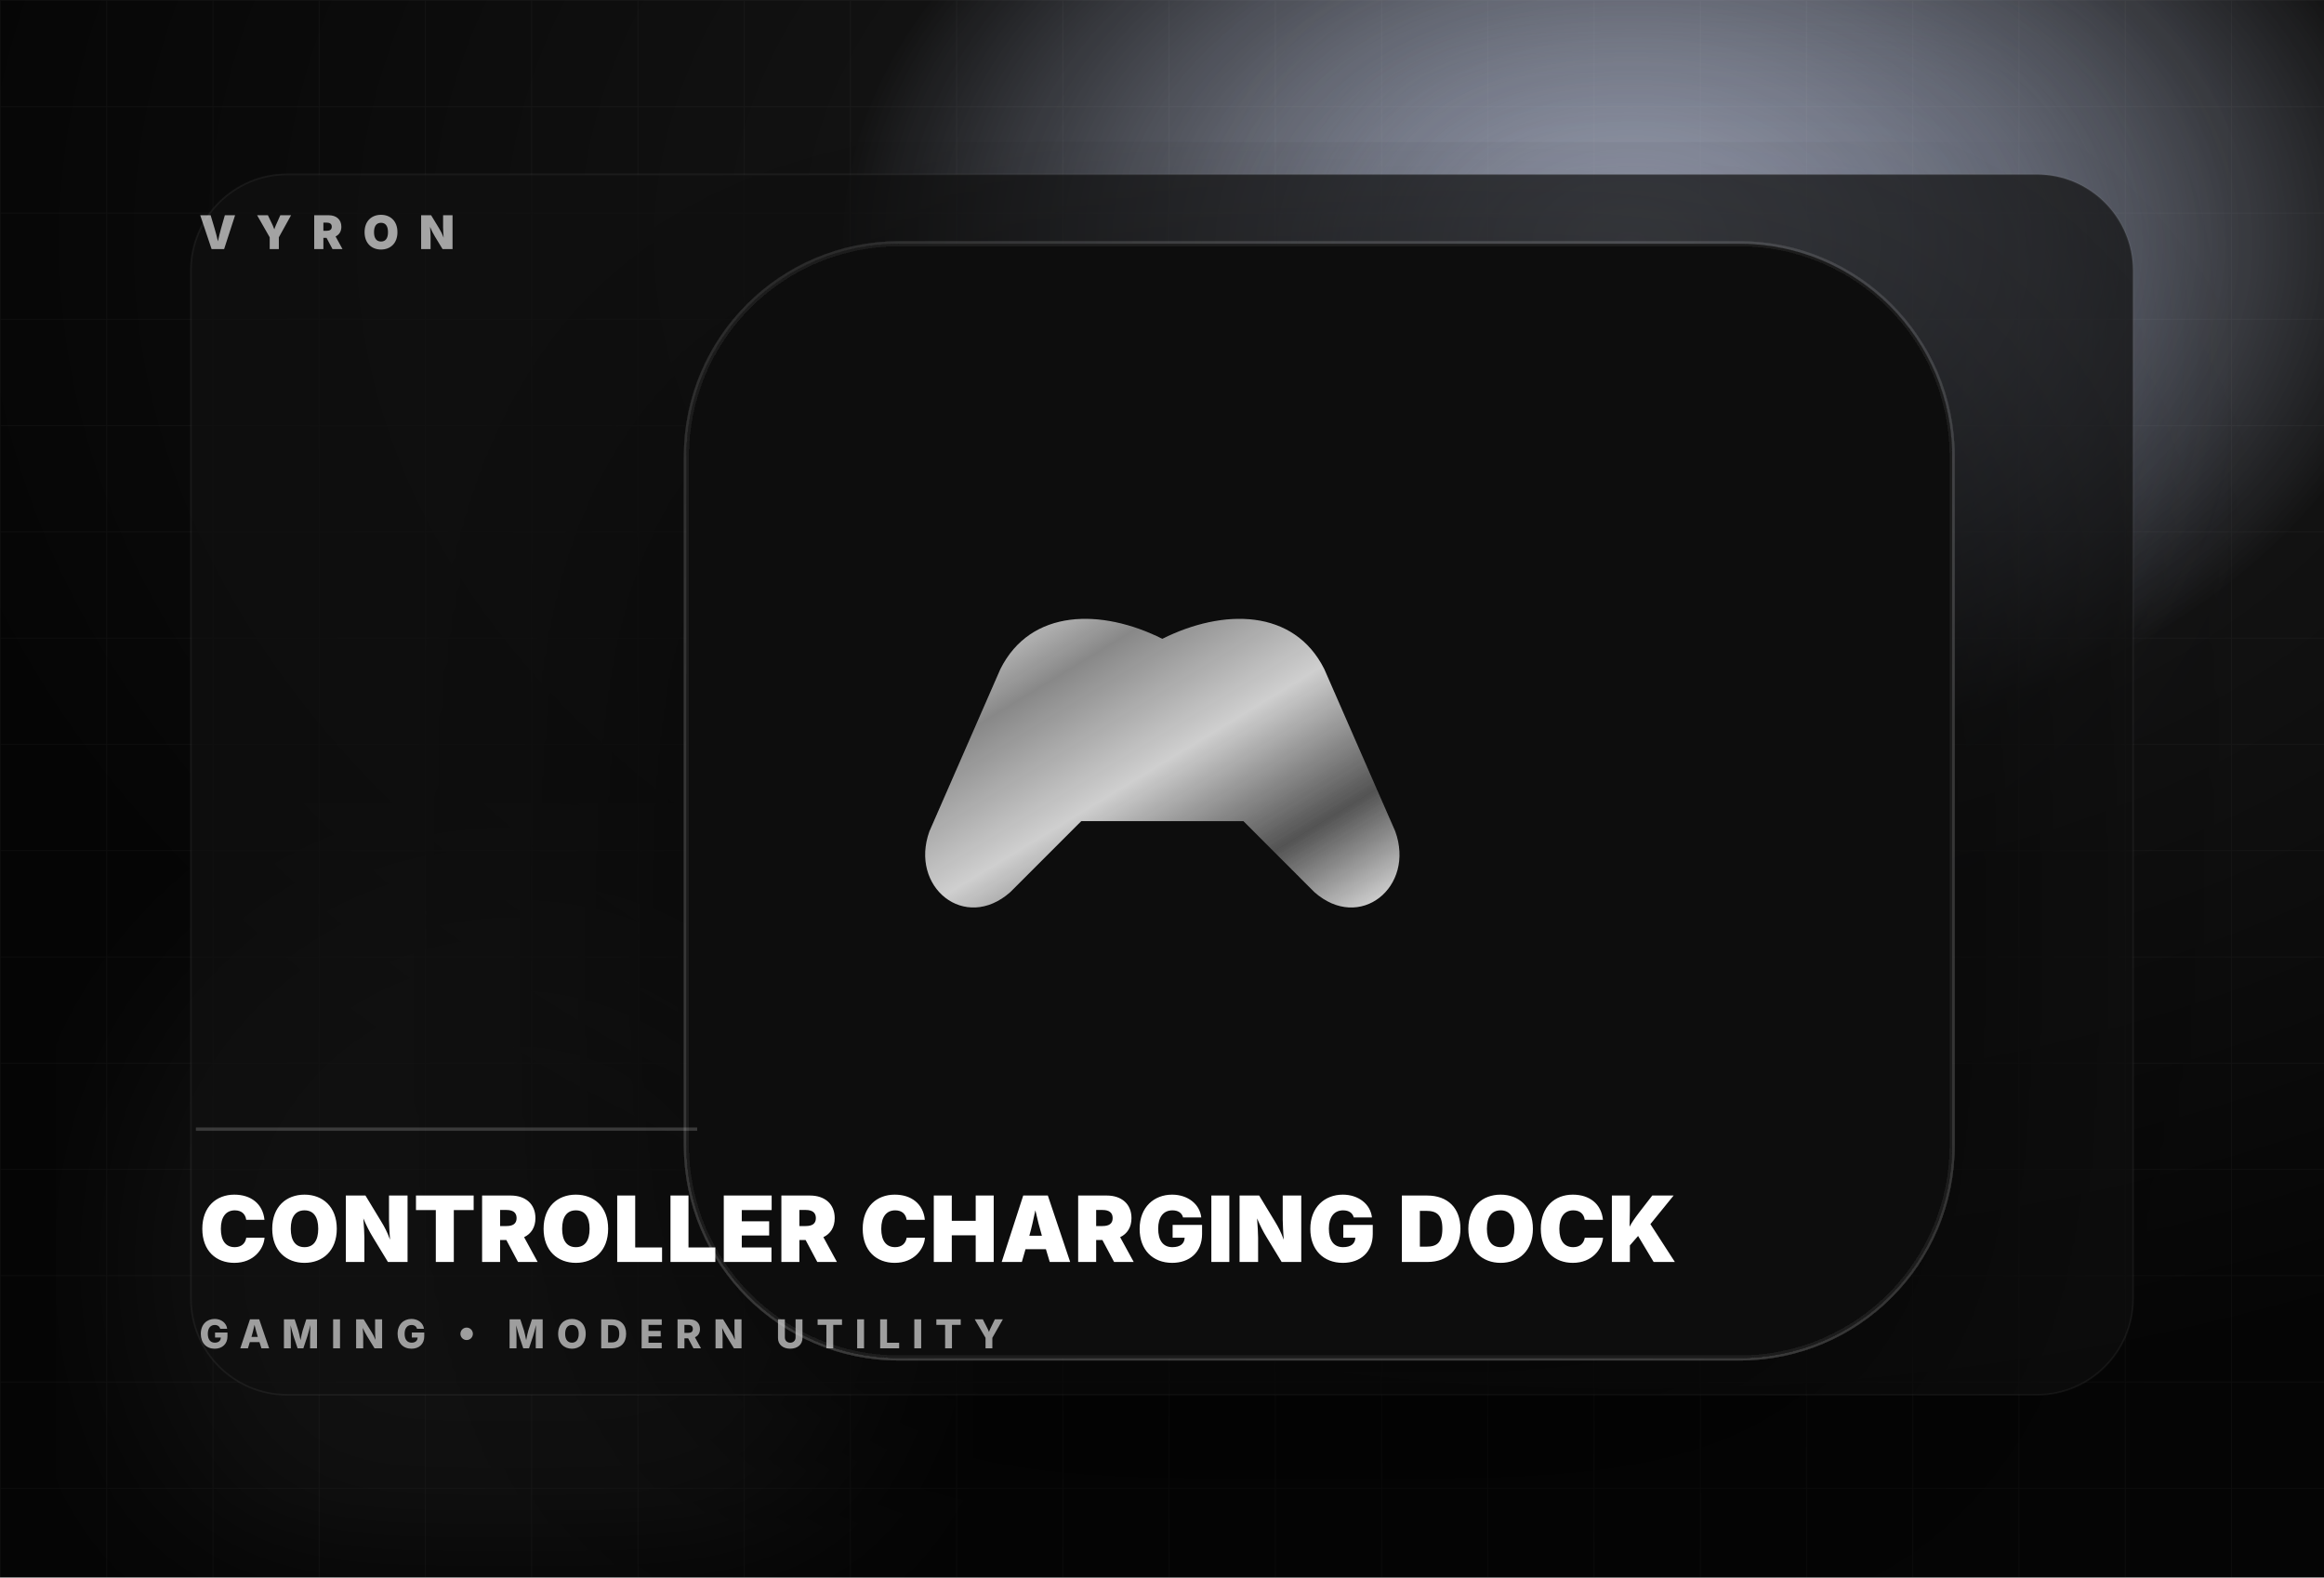
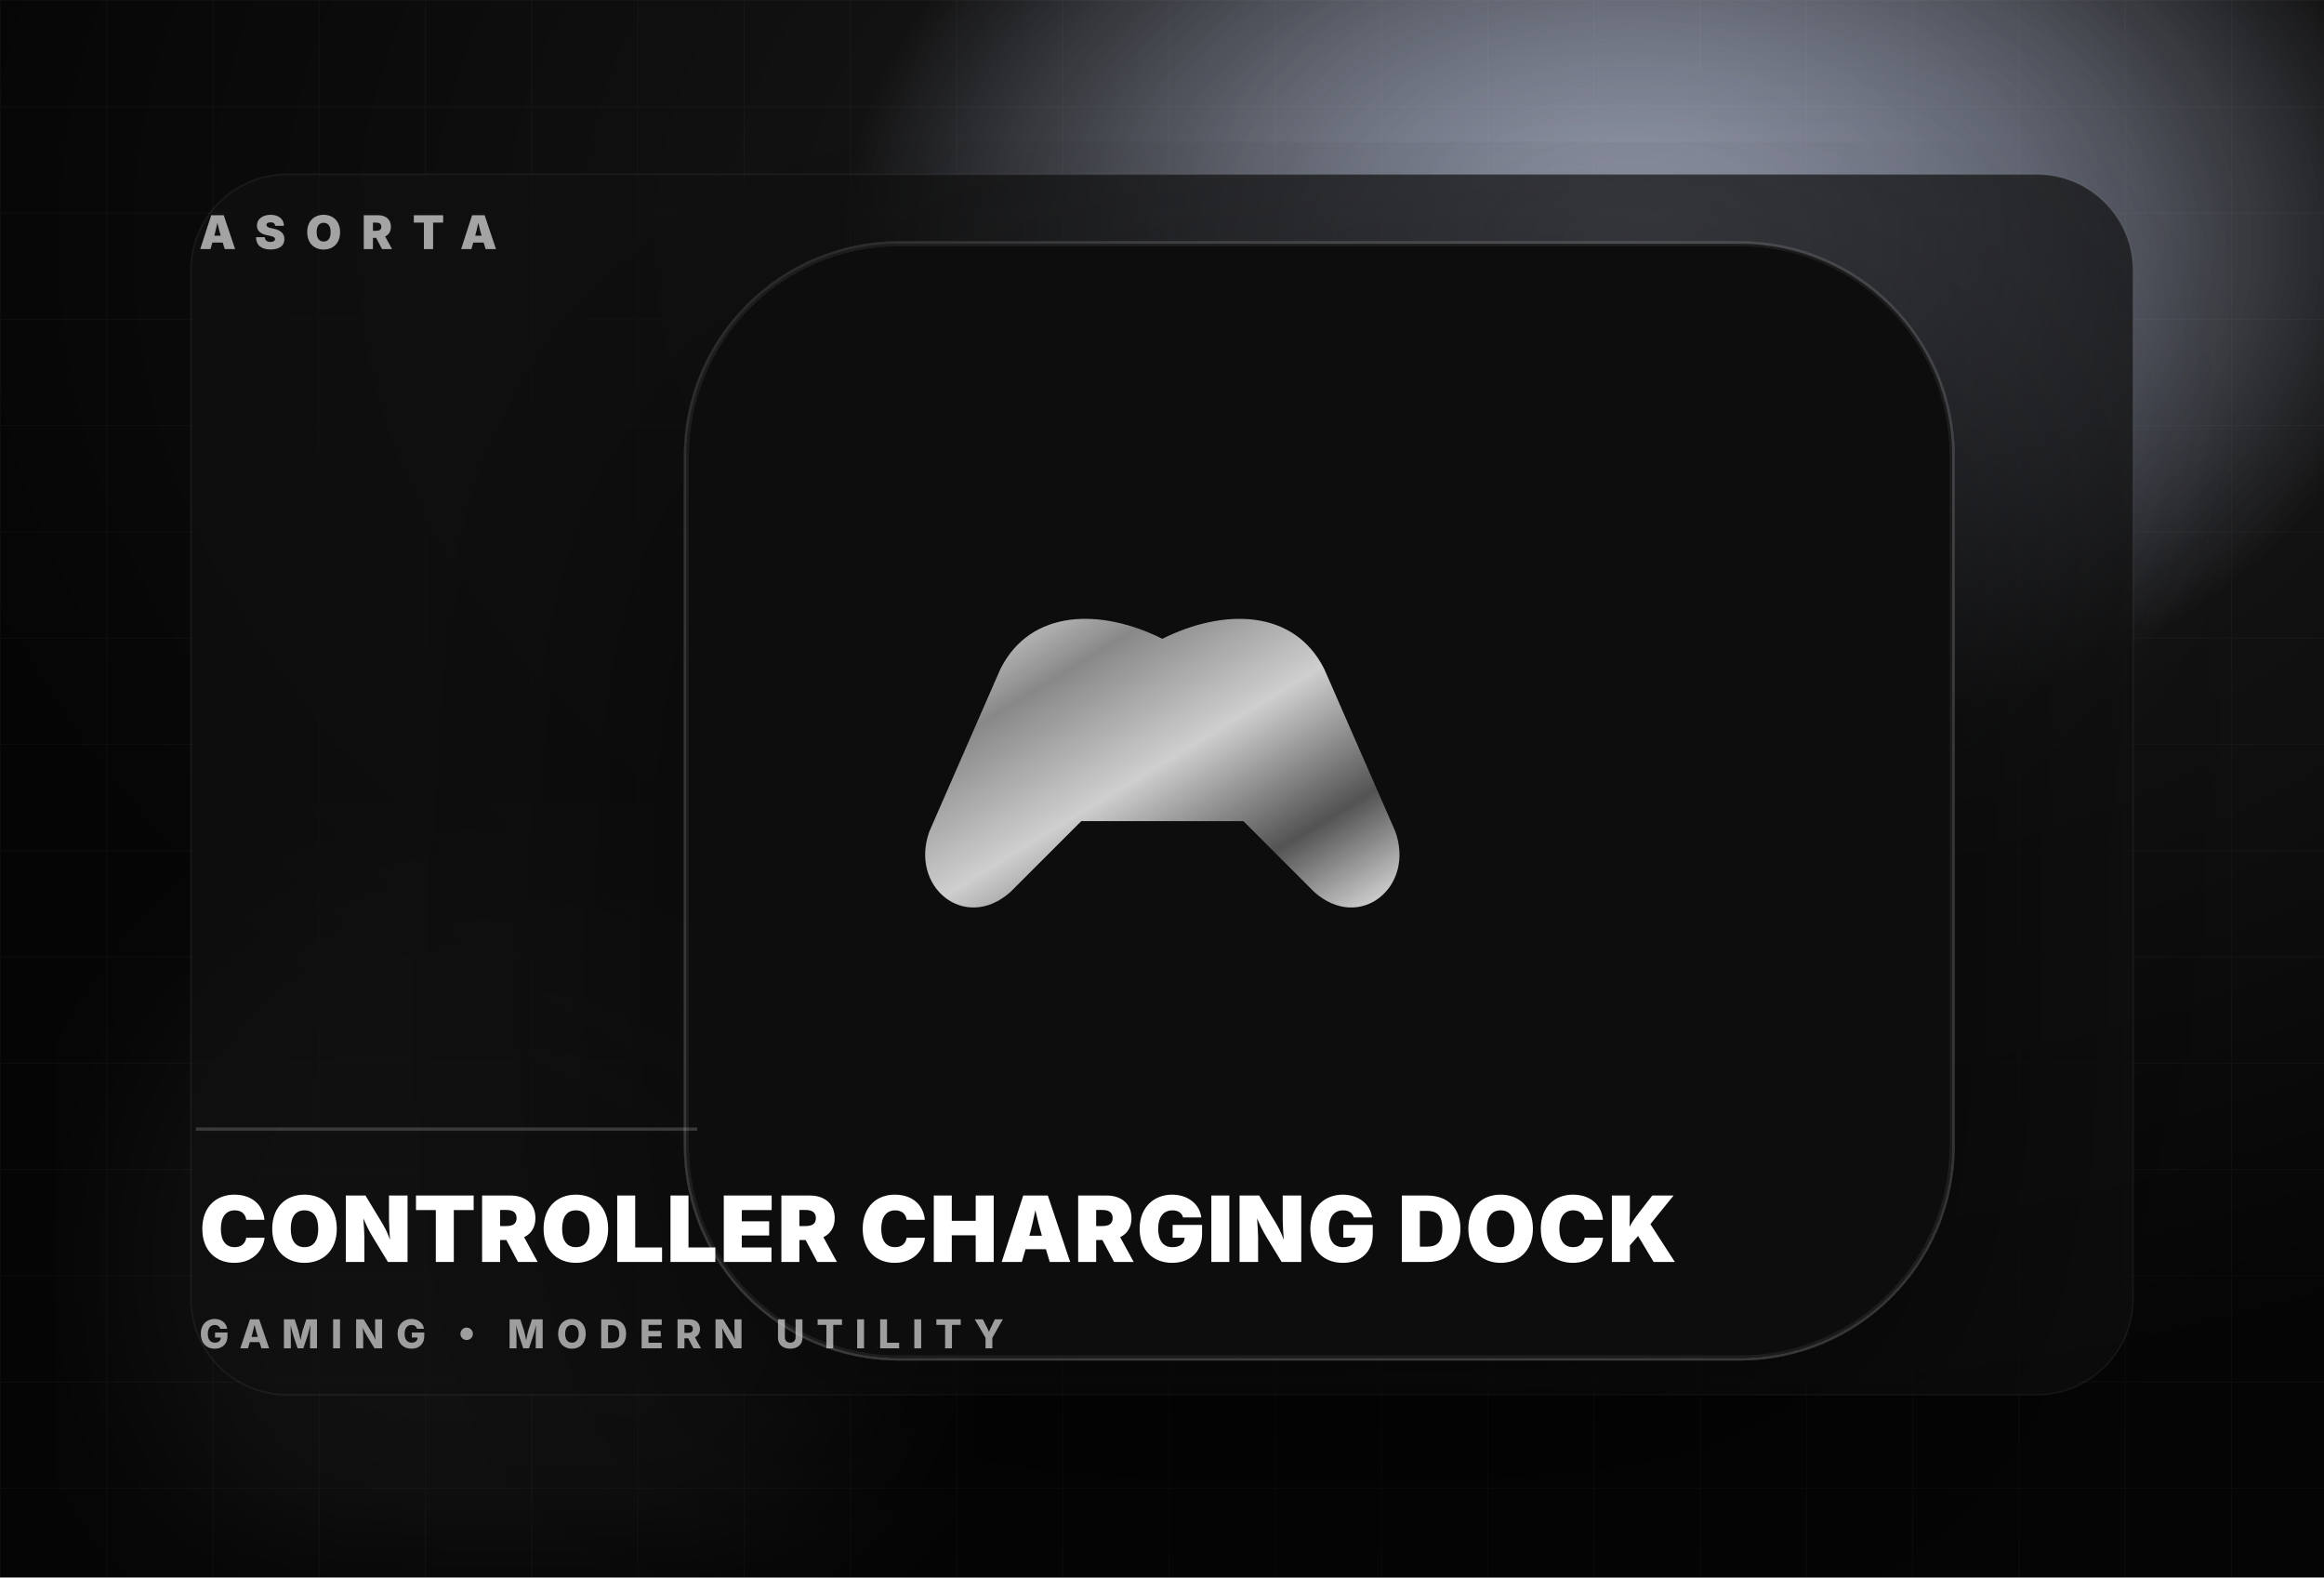
<svg xmlns="http://www.w3.org/2000/svg" width="1400" height="950" viewBox="0 0 1400 950">
  <defs>
    <radialGradient id="g1" cx="70%" cy="15%" r="75%">
      <stop offset="0" stop-color="#626B86" stop-opacity="0.55" />
      <stop offset="0.45" stop-color="#121212" />
      <stop offset="1" stop-color="#050505" />
    </radialGradient>
    <linearGradient id="metal" x1="0" y1="0" x2="1" y2="1">
      <stop offset="0" stop-color="#f2f2f2" />
      <stop offset="0.24" stop-color="#8e8e8e" />
      <stop offset="0.5" stop-color="#d8d8d8" />
      <stop offset="0.77" stop-color="#565656" />
      <stop offset="1" stop-color="#ededed" />
    </linearGradient>
    <filter id="shadow" x="-40%" y="-40%" width="180%" height="180%">
      <feDropShadow dx="0" dy="28" stdDeviation="35" flood-color="#000" flood-opacity="0.55" />
    </filter>
    <filter id="soft">
      <feGaussianBlur stdDeviation="50" />
    </filter>
    <pattern id="grid" width="64" height="64" patternUnits="userSpaceOnUse">
      <path d="M64 0H0V64" fill="none" stroke="#fff" stroke-opacity=".035" stroke-width="1" />
    </pattern>
  </defs>
  <rect width="1400" height="950" fill="url(#g1)" />
  <rect width="1400" height="950" fill="url(#grid)" />
  <circle cx="1030" cy="210" r="260" fill="#626B86" opacity=".16" filter="url(#soft)" />
  <circle cx="310" cy="760" r="230" fill="#D6D6D6" opacity=".055" filter="url(#soft)" />
  <rect x="115" y="105" width="1170" height="735" rx="58" fill="#101010" opacity=".7" stroke="#fff" stroke-opacity=".08" />
  <g transform="translate(505 220) scale(3.05)" filter="url(#shadow)">
    <rect x="-30" y="-24" width="250" height="220" rx="42" fill="#0b0b0b" stroke="#fff" stroke-opacity=".08" />
    <path d="M32 60 C38 48 52 48 64 54 C76 48 90 48 96 60 L110 92 C114 103 103 112 94 104 L80 90 H48 L34 104 C25 112 14 103 18 92 Z M44 68 H58 M51 61 V75 M80 66 H82 M92 76 H94" fill="url(#metal)" opacity=".95" />
  </g>
-   <text x="120" y="150" fill="#fff" opacity=".62" font-family="Inter,Arial,sans-serif" font-size="28" font-weight="900" letter-spacing="12">VYRON</text>
+   <text x="120" y="150" fill="#fff" opacity=".62" font-family="Inter,Arial,sans-serif" font-size="28" font-weight="900" letter-spacing="12">ASORTA</text>
  <text x="120" y="760" fill="#fff" font-family="Inter,Arial,sans-serif" font-size="55" font-weight="900" letter-spacing="1">CONTROLLER CHARGING DOCK</text>
  <text x="120" y="812" fill="#D6D6D6" opacity=".72" font-family="Inter,Arial,sans-serif" font-size="24" font-weight="800" letter-spacing="7">GAMING • MODERN UTILITY</text>
  <path d="M118 680 H420" stroke="#fff" stroke-opacity=".18" stroke-width="2" />
</svg>
